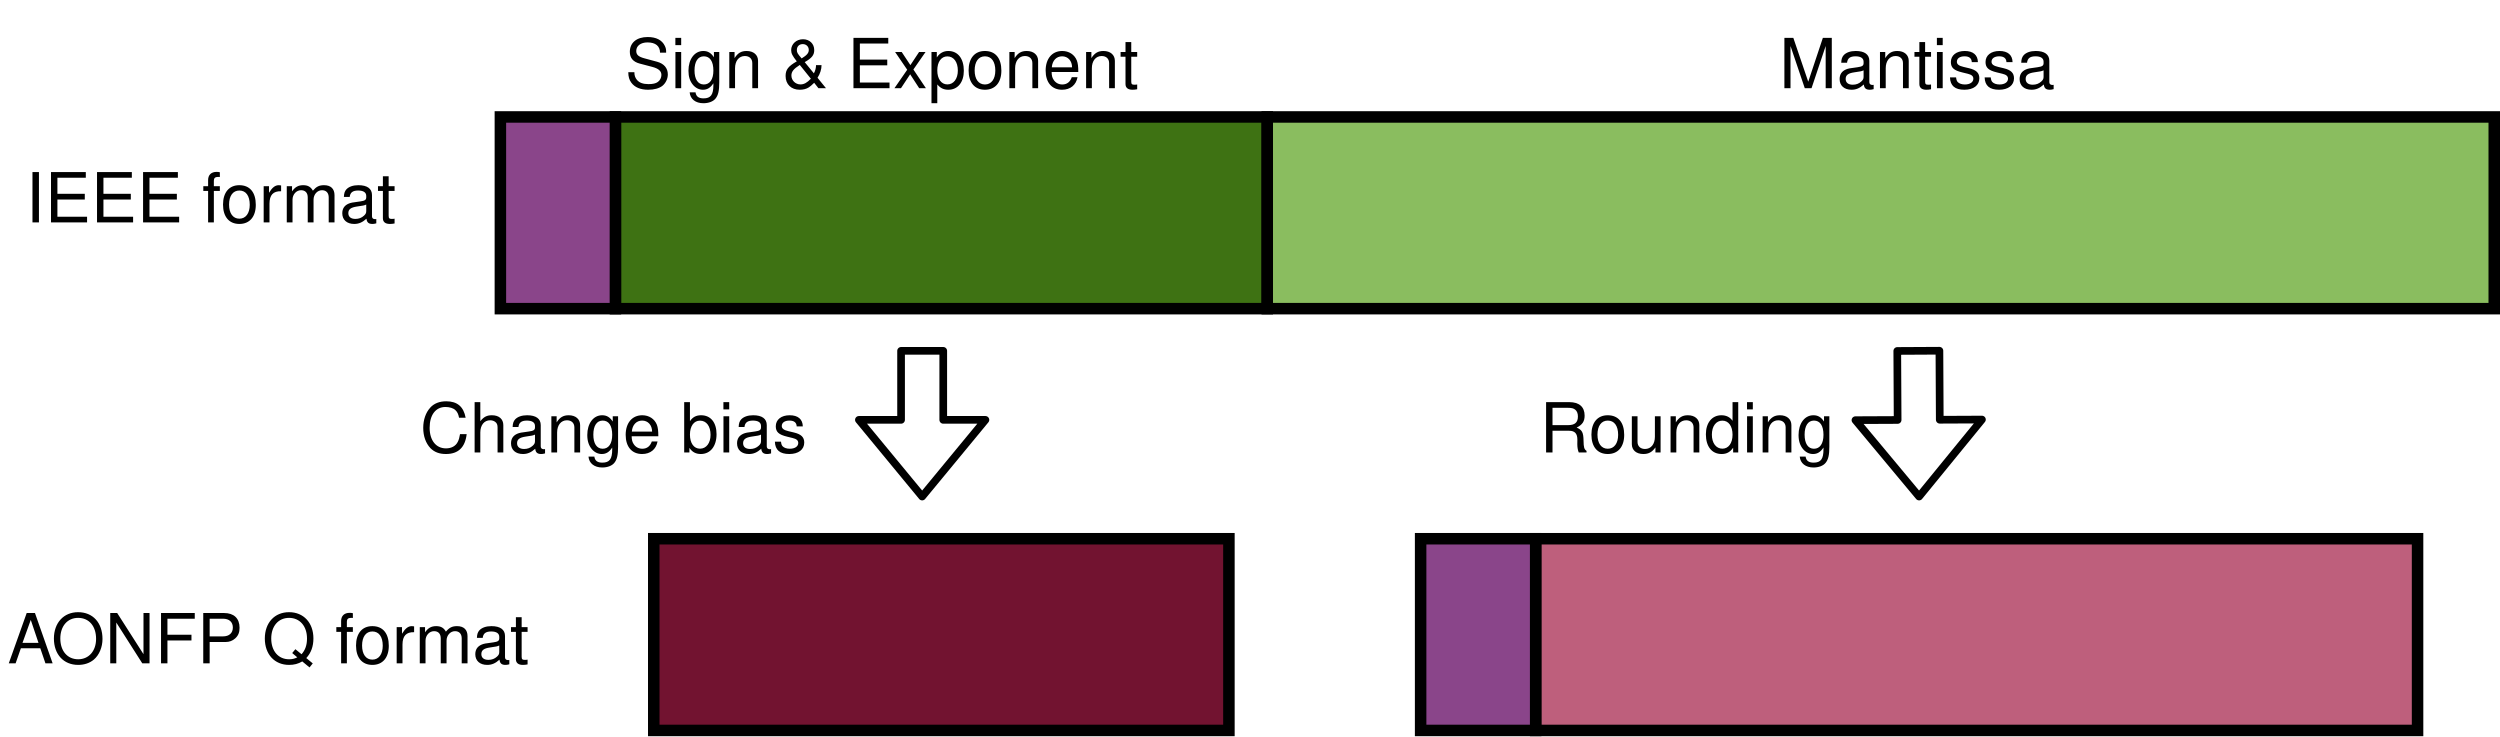
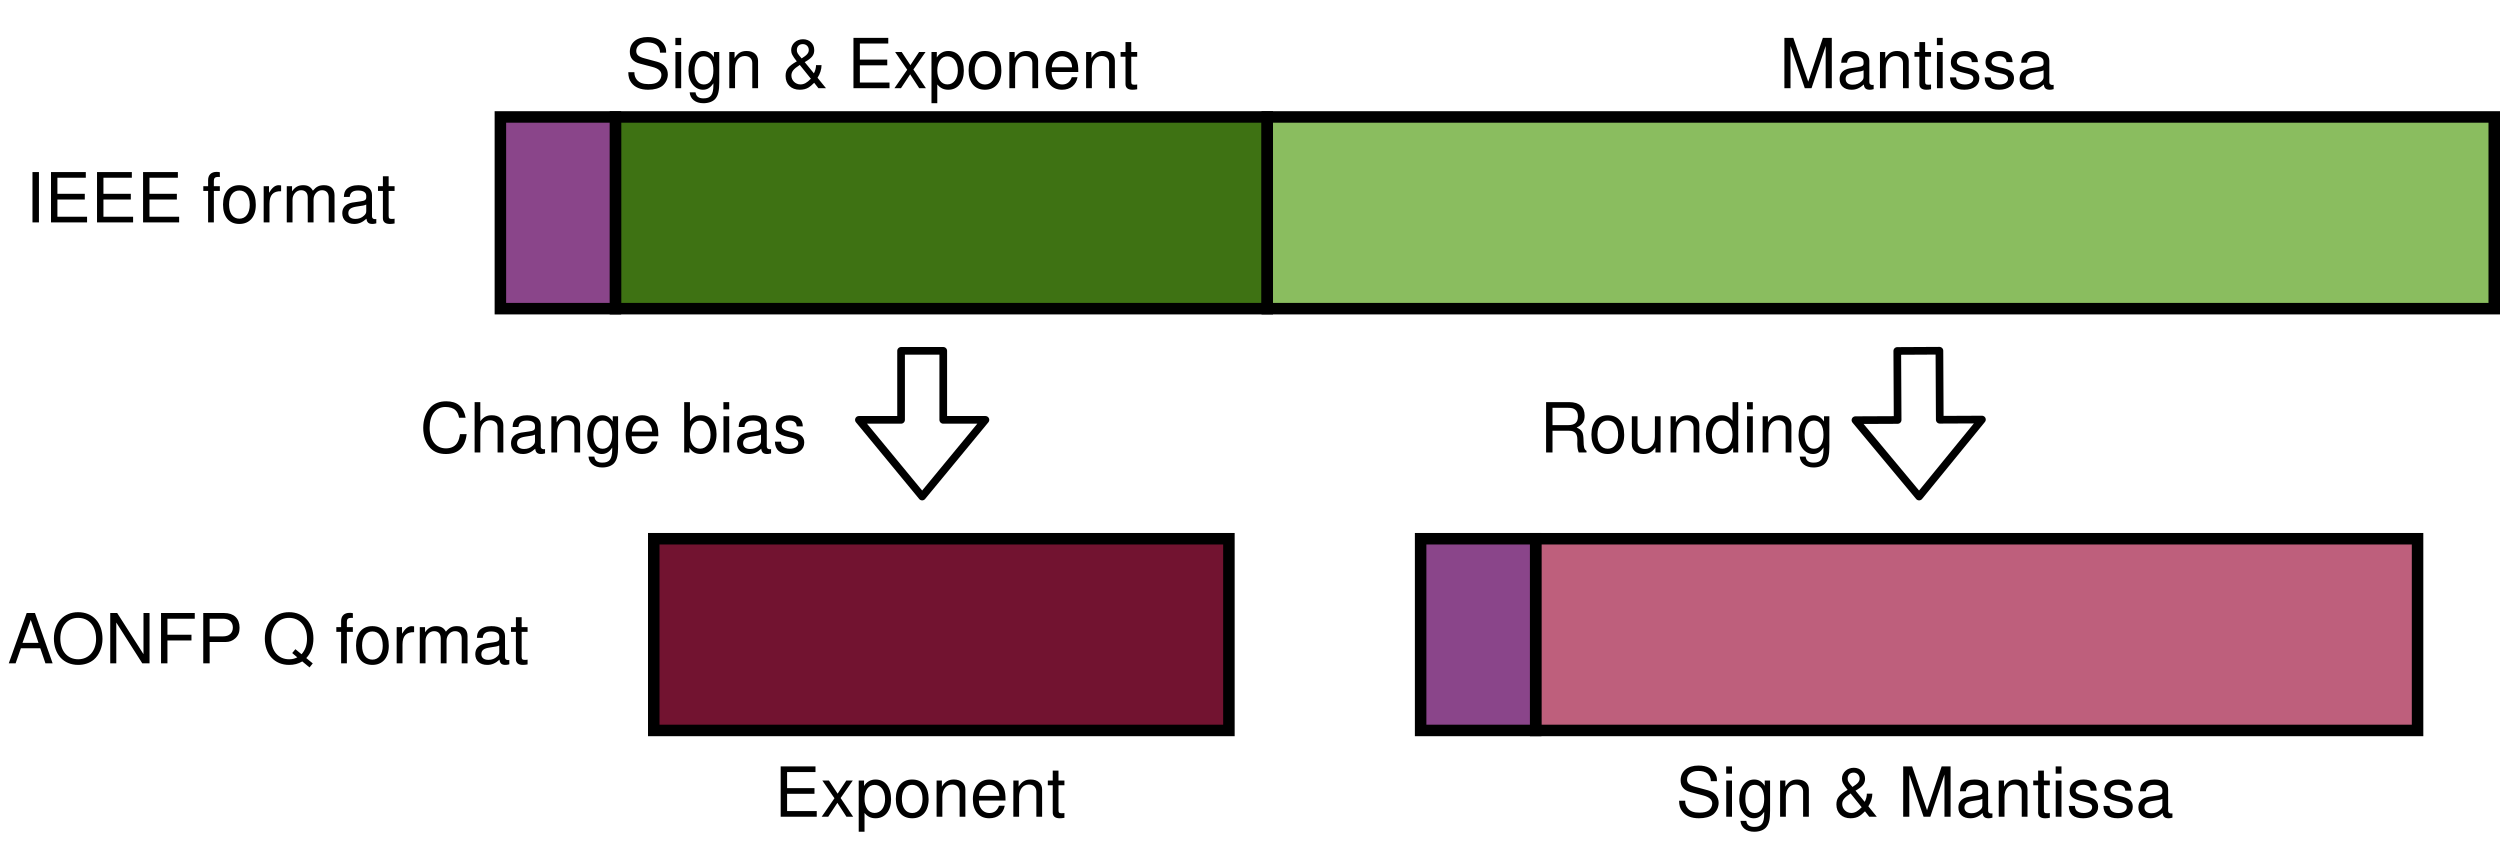
- <svg xmlns="http://www.w3.org/2000/svg" version="1.1" width="652px" height="192px" viewBox="-0.5 -0.5 652 192" content="&lt;mxfile host=&quot;app.diagrams.net&quot; modified=&quot;2020-09-15T13:21:56.676Z&quot; agent=&quot;5.0 (X11; Linux x86_64) AppleWebKit/537.36 (KHTML, like Gecko) Chrome/85.0.418.102 Safari/537.36&quot; version=&quot;13.6.9&quot; etag=&quot;Mi90YcnYMFrVRKNmDdcs&quot; type=&quot;onedrive&quot;&gt;&lt;diagram id=&quot;m9TJC_pDG0vCa5kAqVcJ&quot;&gt;7ZhLs5sgFMc/jds7KhJ1mYdpu7jtbbPomipRpigOkhvTT1+IaOIjj4XmzqTNIoN/4eD5nSMcNMAyLT9xlCevLMLUsM2oNMDKsG13NpP/SjhUguf4lRBzElWSdRI25A/WoqnVHYlw0eooGKOC5G0xZFmGQ9HSEOds3+62ZbQ9a45i3BM2IaJ99SeJRKK9sN2T/hmTOKlntmbavxTVnbUnRYIitj+TQGCAJWdMVK20XGKq2NVcqnHrC3ebB+M4E/cMsKsB74jutG/6ucShdpazXRZh1d80wGKfEIE3OQrV3b2MrtQSkVJ5ZclmITj73UABUtkSSpeMMn60BkDg2pbS9cSYC1xefHirQSJTCbMUC36QXeoBrqao08hx9PX+FJSmT3IWEKg1pPMgbkyfUMmGpjVMDjyanDd3oDcfiZxzmxyYCJzzeHCLFVyPAw7cA86eiBx8NDn1qgJzpJTz2uQgHHhZ4UTkZj1yGxJnhgrUDKX50UMzKHOWKW+6UKXTosFV48lk3w4xLSGqbINVKG1hqS8UNyJ3j7m+kZIoUrYX7WhtWSb0Xmd5I0GHnXS1BqB7A9DBCNDdHvRXlAlSFOiJCDv2BxL2Hr0gLAK4dpcjkbNuLwiTbUL+bXKyNMtVc0txOVdFo3QbZ5FurkKKioKE1wDaF1MOR70C8ya2MyzXlkmOKRLkvW1+CJWe4Y0RteTVUbG7K4bvv/hnP69tsGA7HmJt47zOvGEWgqtmBeIxFj2zx6g2SO4KdJ1k/yPdDQk0/Rf3LATuFHGH3Zf8YXG3Hr02jlmfgzuKpamWRqt/JlwmKJNpbJu/iLT8PJu31c3Ooc17qJq3x+DcP0H+UA6TLH4ixL1dfgDxUHk0CuH+UfNLEASG+uLDU/RUhX5n1x46XFlTYe6fS+ffvq7fpPT9H2ANZ7DP2hmHtbw8fQusdsHTB1UQ/AU=&lt;/diagram&gt;&lt;/mxfile&gt;">
+ <svg xmlns="http://www.w3.org/2000/svg" version="1.1" width="652px" height="221px" viewBox="-0.5 -0.5 652 221" content="&lt;mxfile host=&quot;app.diagrams.net&quot; modified=&quot;2020-09-15T13:24:14.025Z&quot; agent=&quot;5.0 (X11; Linux x86_64) AppleWebKit/537.36 (KHTML, like Gecko) Chrome/85.0.418.102 Safari/537.36&quot; version=&quot;13.6.9&quot; etag=&quot;eSIiInP6cHsXTvPIttdR&quot; type=&quot;onedrive&quot;&gt;&lt;diagram id=&quot;LvNXsP-DA9rY79maiCDu&quot;&gt;7ZlNc5swEIZ/DdcMIMTH0R+47SFtWh96VkEGTQVihBw7/fWVgsAGkdgHcGbc5pARL2Jhn12kXWyBVXH8xFGVP7IUU8u106MF1pbrBr4v/yvhpRFCL2qEjJO0kZyTsCV/sBZtre5JiuveRMEYFaTqiwkrS5yInoY4Z4f+tB2j/btWKMOGsE0QNdWfJBW59sINTvpnTLK8vbPja/8K1E7WntQ5StnhTAKxBVacMdGMiuMKU8Wu5dJct3njbPdgHJfimgvc5oJnRPfaN/1c4qV1lrN9mWI137bA8pATgbcVStTZg4yu1HJRUHnkyGEtOPvdQQFS2RFKV4wy/moNgDhwHaXrG2Mu8PHNh3c6JDKVMCuw4C9ySntBoCnqNPI8fXw4BaWbk58FBGoN6TzIOtMnVHKgaY2TA7cmFy48GC4mIuddJgdmAufdHtxyDTfTgAPXgHNnIgdvTU69qsCeKOXCPjkIR15WOBM53yC3JVlpqUD5qKhePbTjY8VK5c0QqnRadLhaPKWcOyCmJUSVbbBOpC0s9aXiRuTusdAnCpKmyvayH60dK4Xe65xwIuhwkK7OCPRwBDqYAHpgQH9EpSB1je6IsOd+IOHw1gvCMoabYDUROefygjDbJhRdJidLs0oNdxQfF6polG7jMtXDdUJRXZPkPYDumymHU6PAvIjtDMt7yyTHFAny3Dc/hkrf4YkRteS1UXGHK0YUPURnf2HfYM32PMHaxnmdecEsBO+aFYhnWBhmX6PaIbkq0G2S/Y/0MCTQjh6CsxAEc8QdDl/ym8XdufXaOGV9Dq4oluZaGh2zJ1zlqJRp7Nq/iLR8P5u3M8zOsc17rJp3p+BsdpA/lMOkzO4IsbHLjyAeK48mIWy2ml/iOLbUFx9eoLsq9Ae79lhz5cyF2exLF9++bp6k9P0fYA19aLL25mJtdrL32LZGfcS+feW6PEVT5Zh968jHgrtsZb3L1AN/Eury8PSRuynvTr8UgPgv&lt;/diagram&gt;&lt;/mxfile&gt;">
  <defs />
  <g>
    <rect x="160" y="30" width="170" height="50" fill="#3e7213" stroke="#000000" stroke-width="3" pointer-events="all" />
    <rect x="130" y="30" width="30" height="50" fill="#8a458a" stroke="#000000" stroke-width="3" pointer-events="all" />
    <rect x="330" y="30" width="320" height="50" fill="#8abd5f" stroke="#000000" stroke-width="3" pointer-events="all" />
    <rect x="170" y="140" width="150" height="50" fill="#721330" stroke="#000000" stroke-width="3" pointer-events="all" />
    <rect x="140" y="0" width="180" height="30" fill="none" stroke="none" pointer-events="all" />
    <g fill="#000000" font-family="Helvetica" text-anchor="middle" font-size="18px">
      <text x="229.5" y="22.5">Sign &amp; Exponent</text>
    </g>
    <rect x="410" y="0" width="180" height="30" fill="none" stroke="none" pointer-events="all" />
    <g fill="#000000" font-family="Helvetica" text-anchor="middle" font-size="18px">
      <text x="499.5" y="22.5">Mantissa</text>
    </g>
    <rect x="400" y="140" width="230" height="50" fill="#be5f7c" stroke="#000000" stroke-width="3" pointer-events="all" />
    <path d="M 234.5 91 L 245.5 91 L 245.5 109 L 256.5 109 L 240 129 L 223.5 109 L 234.5 109 Z" fill="none" stroke="#000000" stroke-width="2" stroke-linejoin="round" stroke-miterlimit="10" pointer-events="all" />
    <path d="M 494.31 91.03 L 505.3 90.97 L 505.39 108.97 L 516.39 108.92 L 500 129 L 483.4 109.08 L 494.4 109.03 Z" fill="none" stroke="#000000" stroke-width="2" stroke-linejoin="round" stroke-miterlimit="10" pointer-events="all" />
    <rect x="370" y="140" width="30" height="50" fill="#8a458a" stroke="#000000" stroke-width="3" pointer-events="all" />
    <rect x="100" y="100" width="120" height="20" fill="none" stroke="none" pointer-events="all" />
    <g fill="#000000" font-family="Helvetica" text-anchor="middle" font-size="18px">
      <text x="159.5" y="117.5">Change bias</text>
    </g>
    <rect x="400" y="100" width="80" height="20" fill="none" stroke="none" pointer-events="all" />
    <g fill="#000000" font-family="Helvetica" text-anchor="middle" font-size="18px">
      <text x="439.5" y="117.5">Rounding</text>
    </g>
    <rect x="0" y="40" width="110" height="20" fill="none" stroke="none" pointer-events="all" />
    <g fill="#000000" font-family="Helvetica" text-anchor="middle" font-size="18px">
      <text x="54.5" y="57.5">IEEE format</text>
    </g>
    <rect x="0" y="155" width="140" height="20" fill="none" stroke="none" pointer-events="all" />
    <g fill="#000000" font-family="Helvetica" text-anchor="middle" font-size="18px">
      <text x="69.5" y="172.5">AONFP Q format</text>
    </g>
+     <rect x="180" y="190" width="120" height="30" fill="none" stroke="none" pointer-events="all" />
+     <g fill="#000000" font-family="Helvetica" text-anchor="middle" font-size="18px">
+       <text x="239.5" y="212.5">Exponent</text>
+     </g>
+     <rect x="414" y="190" width="176" height="30" fill="none" stroke="none" pointer-events="all" />
+     <g fill="#000000" font-family="Helvetica" text-anchor="middle" font-size="18px">
+       <text x="501.5" y="212.5">Sign &amp; Mantissa</text>
+     </g>
  </g>
</svg>
